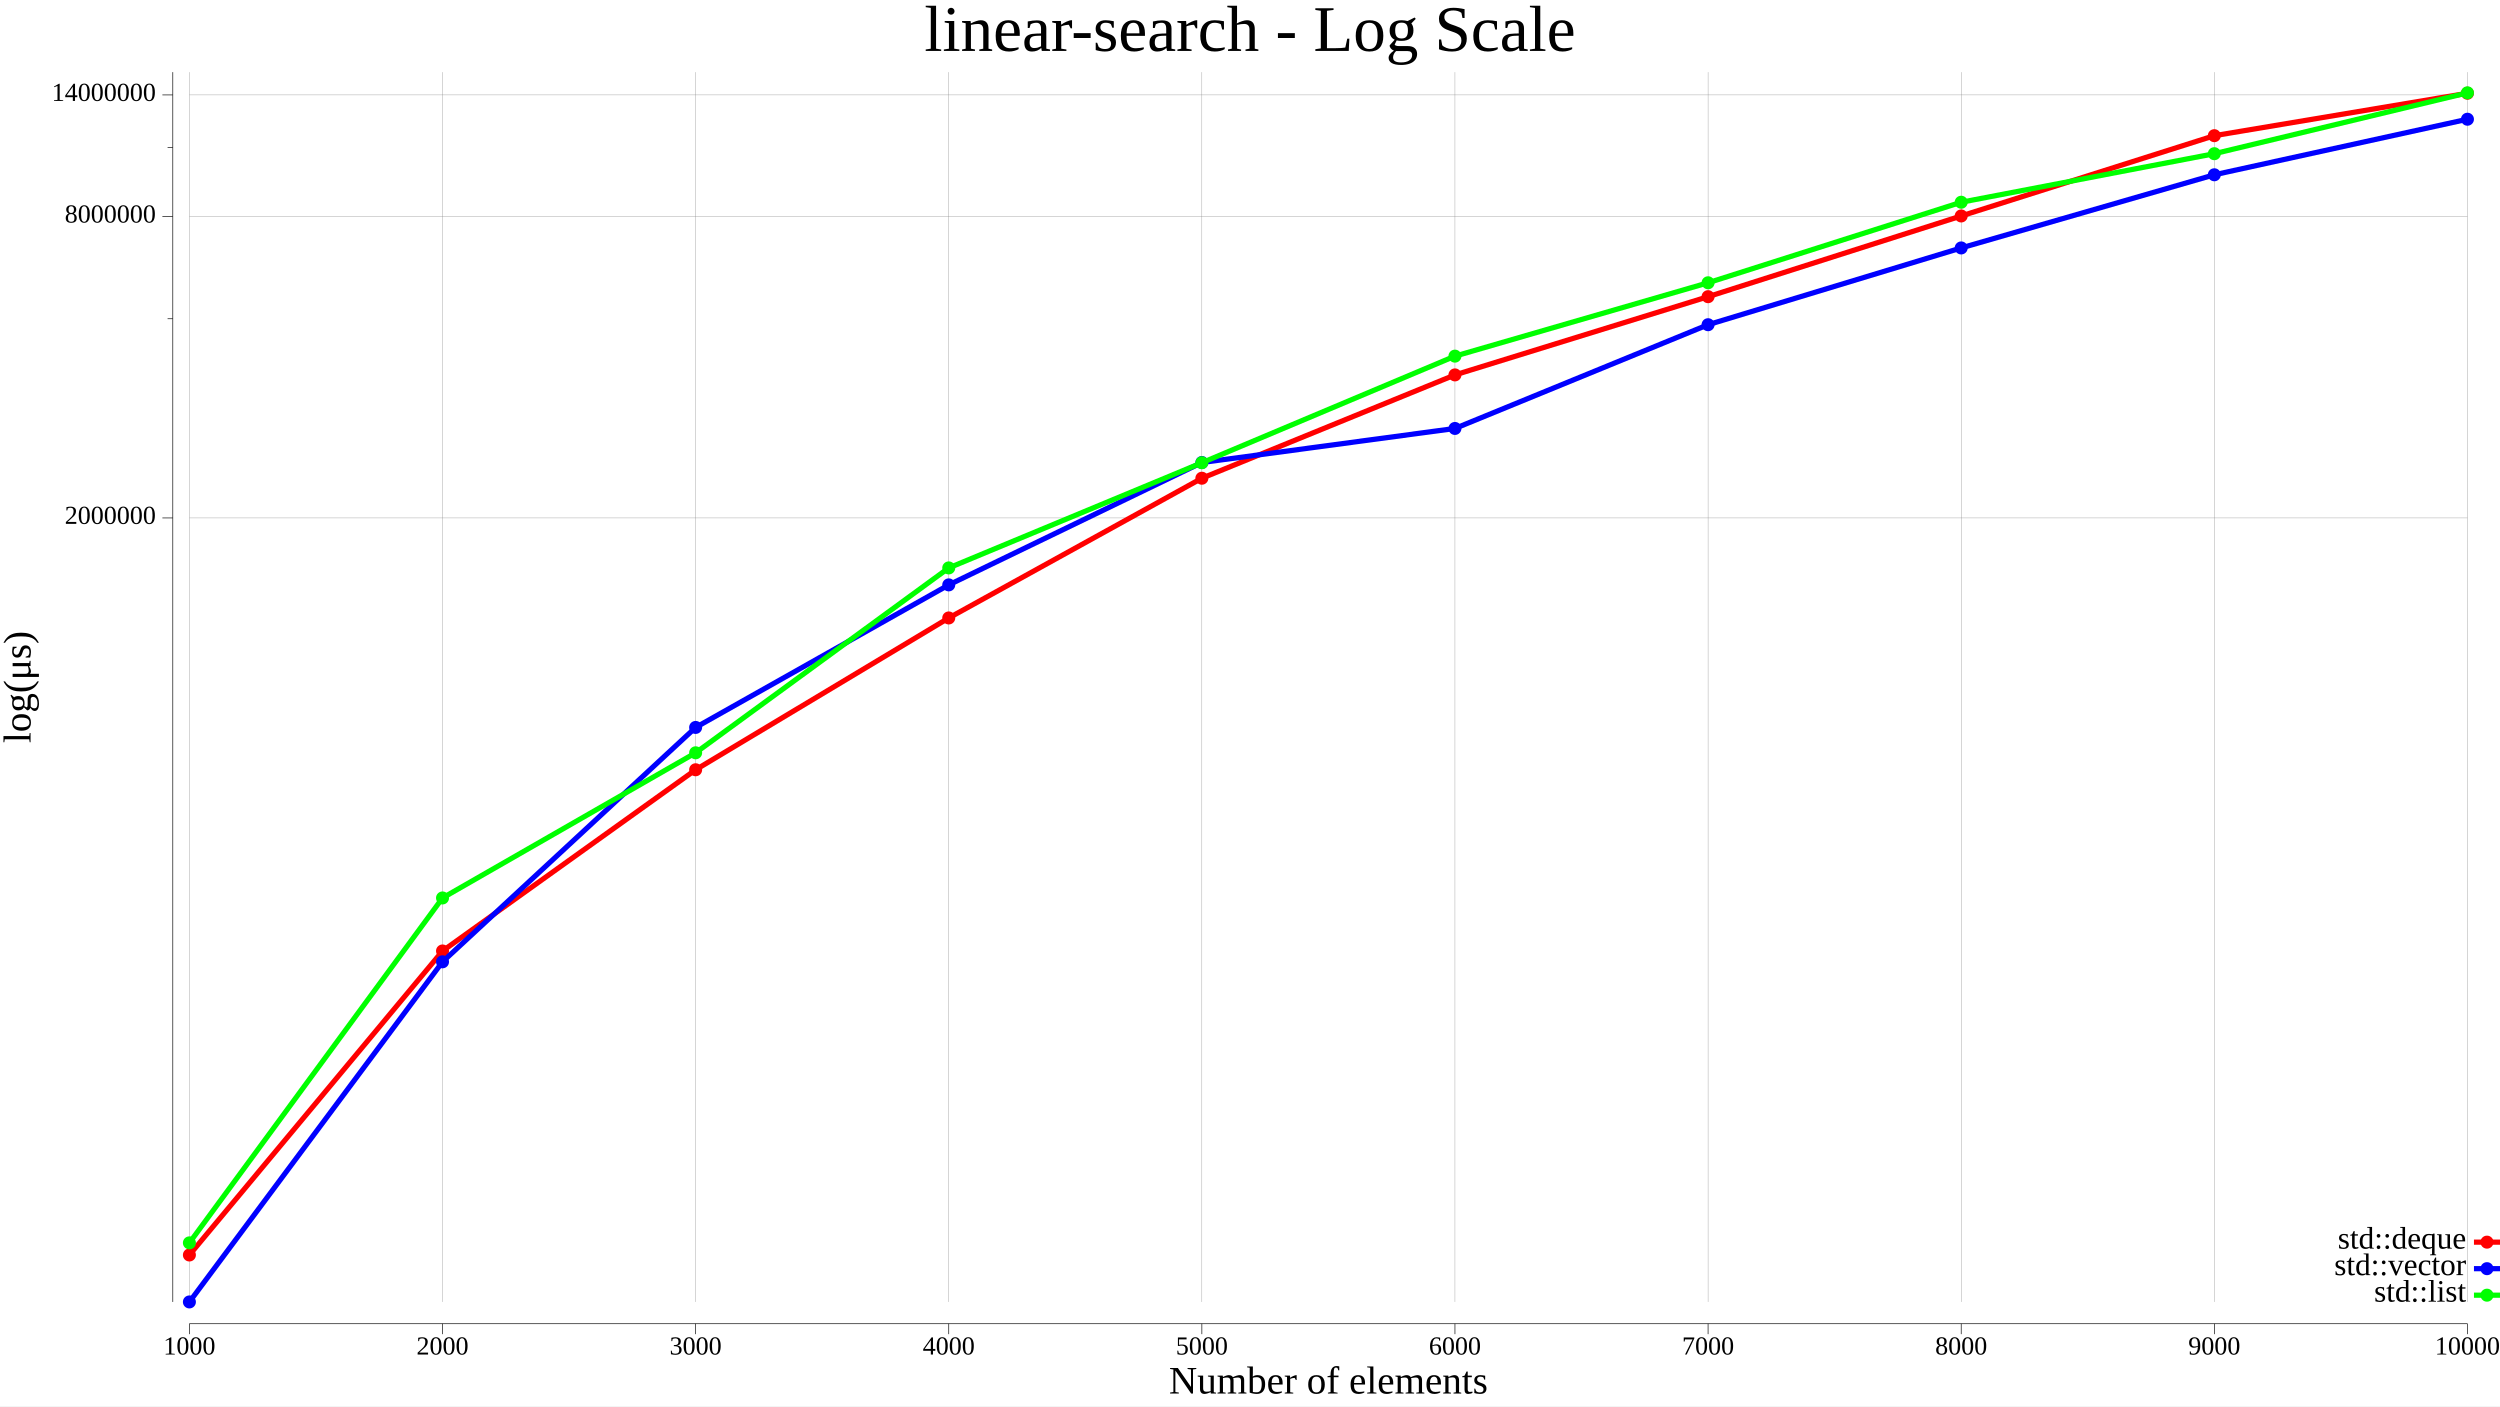
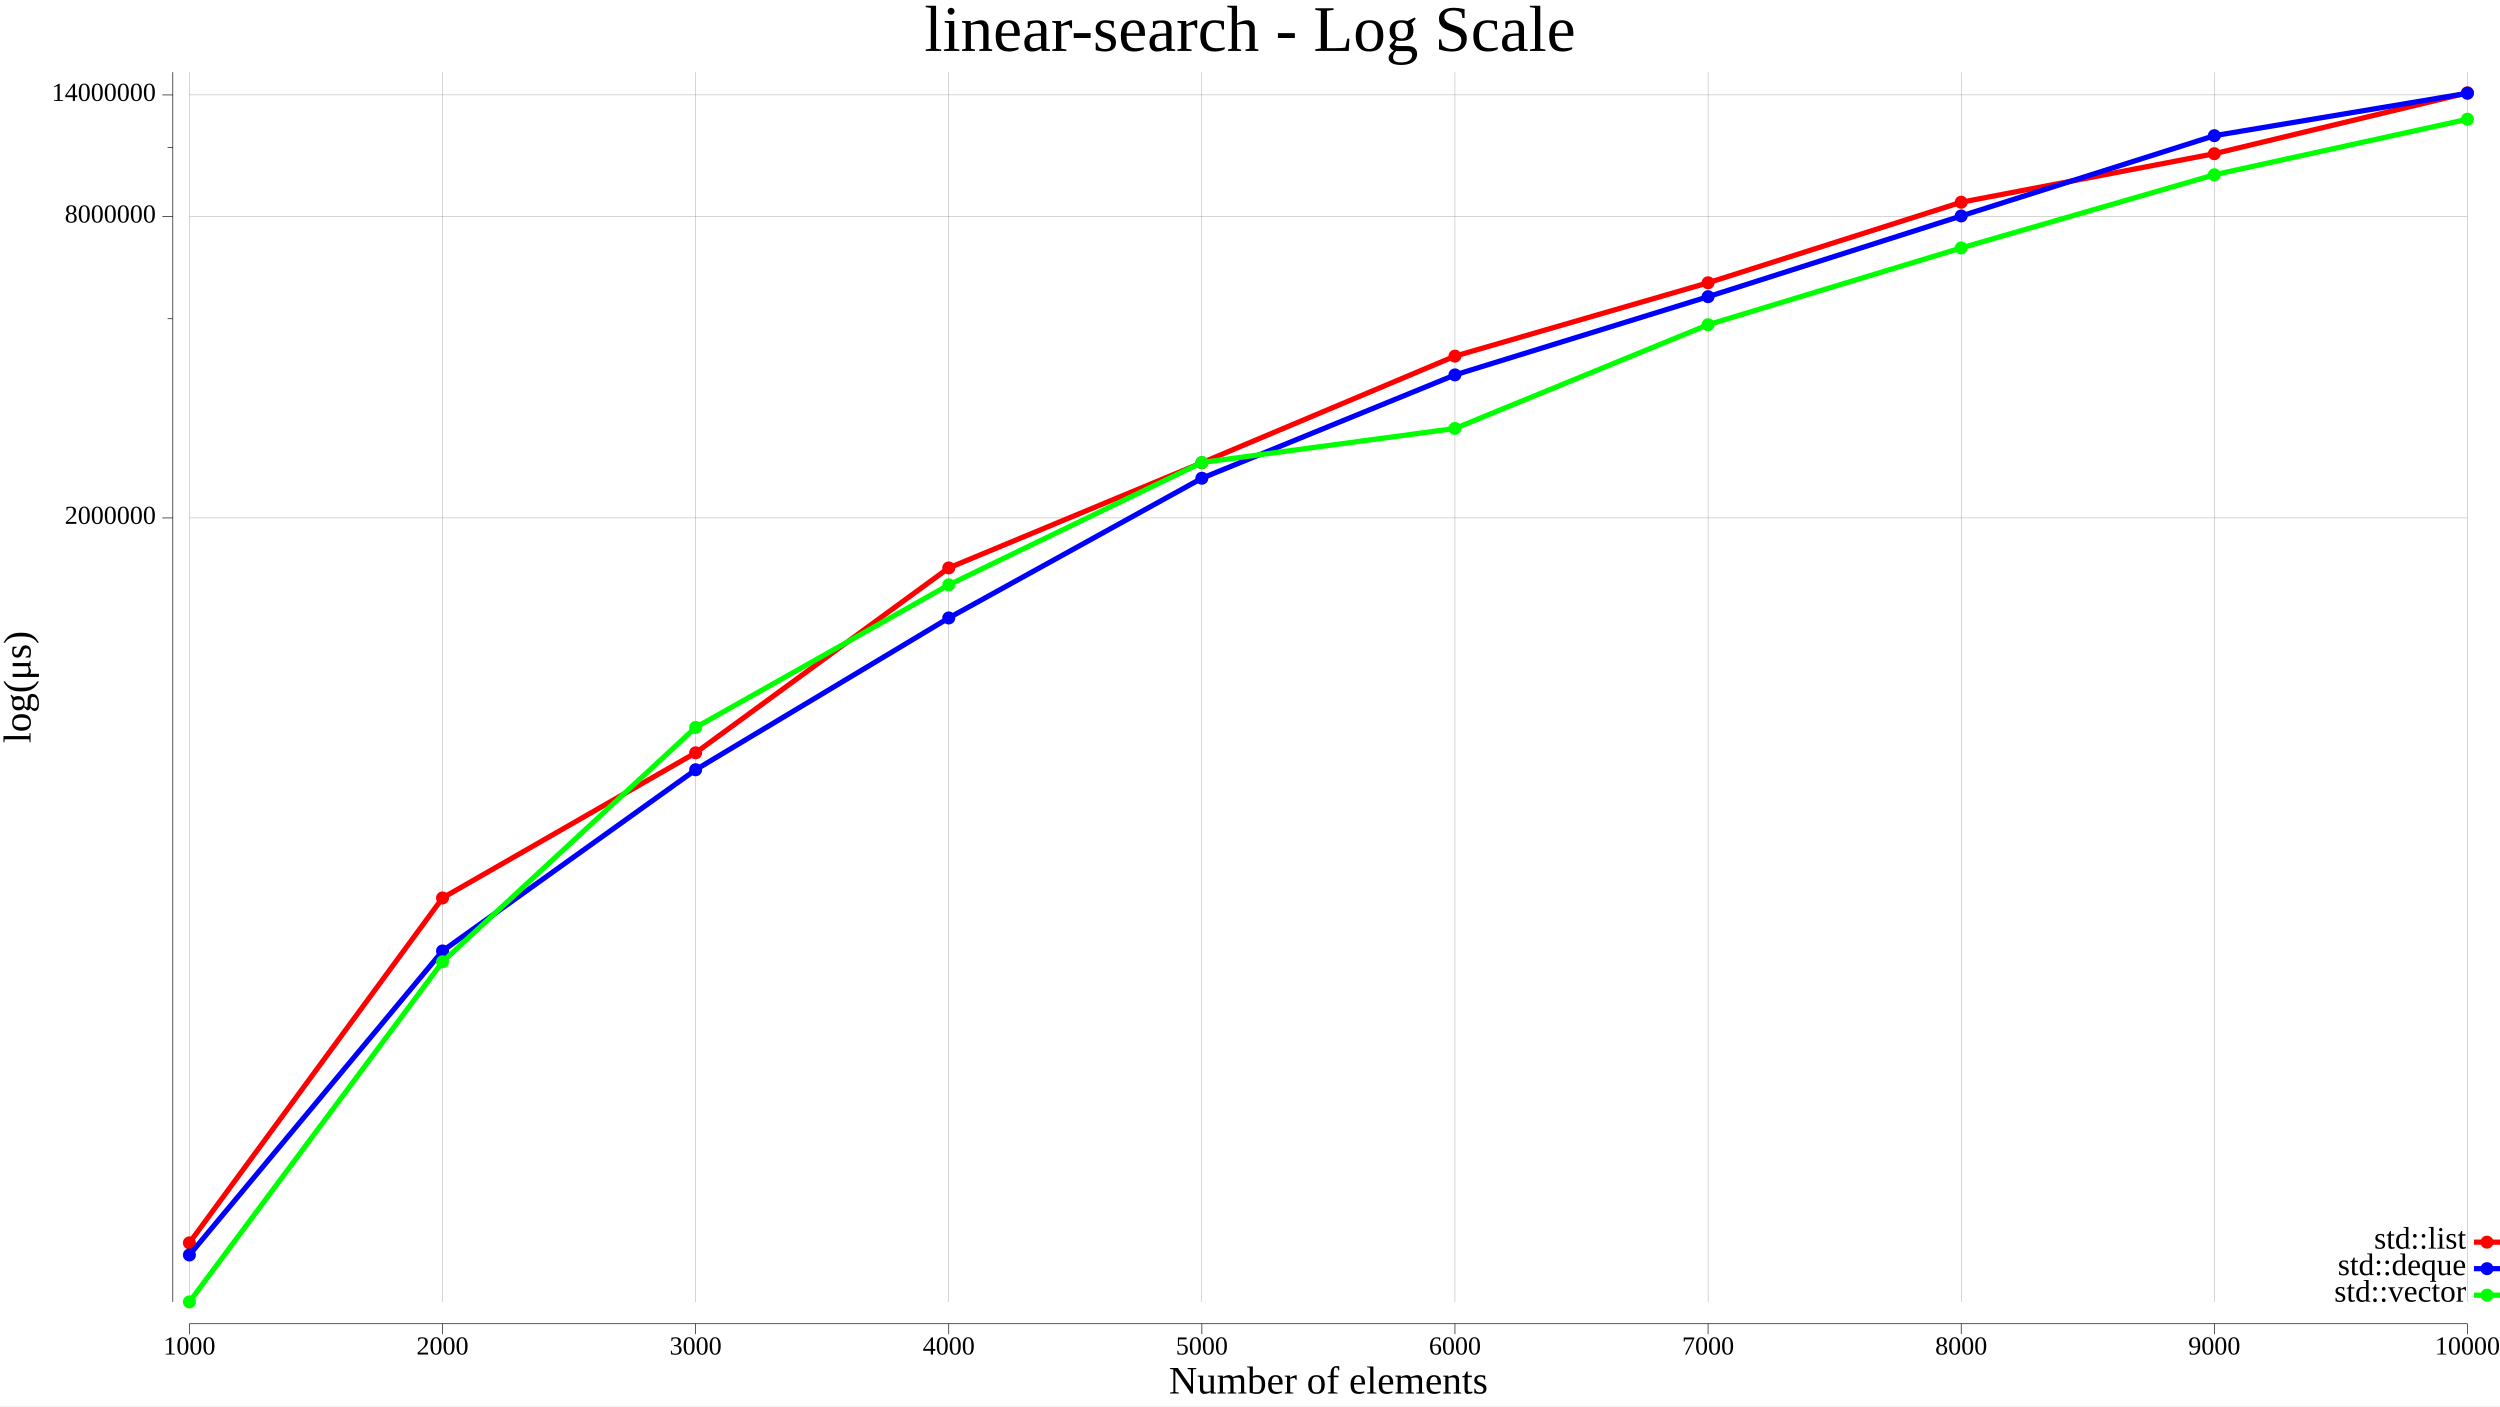
<svg xmlns="http://www.w3.org/2000/svg" width="1920pt" height="1080pt" viewBox="0 0 1920 1080">
  <g transform="scale(1, -1) translate(0, -1080)">
    <path d="M0,0L1920,0L1920,1080L0,1080Z" style="fill:#FFFFFF" />
    <text x="709.94" y="-1040.9" transform="scale(1, -1)" style="font-family:Liberation Serif;font-variant:normal;font-weight:normal;font-style:normal;font-size:50px">linear-search - Log Scale</text>
    <text x="897.77" y="-9.756" transform="scale(1, -1)" style="font-family:Liberation Serif;font-variant:normal;font-weight:normal;font-style:normal;font-size:30px">Number of elements</text>
    <text x="125.46" y="-39.727" transform="scale(1, -1)" style="font-family:Liberation Serif;font-variant:normal;font-weight:normal;font-style:normal;font-size:20px">1000</text>
    <text x="319.86" y="-39.727" transform="scale(1, -1)" style="font-family:Liberation Serif;font-variant:normal;font-weight:normal;font-style:normal;font-size:20px">2000</text>
    <text x="514.25" y="-39.727" transform="scale(1, -1)" style="font-family:Liberation Serif;font-variant:normal;font-weight:normal;font-style:normal;font-size:20px">3000</text>
    <text x="708.64" y="-39.727" transform="scale(1, -1)" style="font-family:Liberation Serif;font-variant:normal;font-weight:normal;font-style:normal;font-size:20px">4000</text>
    <text x="903.03" y="-39.727" transform="scale(1, -1)" style="font-family:Liberation Serif;font-variant:normal;font-weight:normal;font-style:normal;font-size:20px">5000</text>
    <text x="1097.4" y="-39.727" transform="scale(1, -1)" style="font-family:Liberation Serif;font-variant:normal;font-weight:normal;font-style:normal;font-size:20px">6000</text>
    <text x="1291.8" y="-39.727" transform="scale(1, -1)" style="font-family:Liberation Serif;font-variant:normal;font-weight:normal;font-style:normal;font-size:20px">7000</text>
    <text x="1486.2" y="-39.727" transform="scale(1, -1)" style="font-family:Liberation Serif;font-variant:normal;font-weight:normal;font-style:normal;font-size:20px">8000</text>
    <text x="1680.6" y="-39.727" transform="scale(1, -1)" style="font-family:Liberation Serif;font-variant:normal;font-weight:normal;font-style:normal;font-size:20px">9000</text>
    <text x="1870" y="-39.727" transform="scale(1, -1)" style="font-family:Liberation Serif;font-variant:normal;font-weight:normal;font-style:normal;font-size:20px">10000</text>
    <path d="M145.46,55.371L145.46,63.371" style="fill:none;stroke:#000000;stroke-width:0.5" />
    <path d="M339.86,55.371L339.86,63.371" style="fill:none;stroke:#000000;stroke-width:0.5" />
    <path d="M534.25,55.371L534.25,63.371" style="fill:none;stroke:#000000;stroke-width:0.5" />
    <path d="M728.64,55.371L728.64,63.371" style="fill:none;stroke:#000000;stroke-width:0.5" />
    <path d="M923.03,55.371L923.03,63.371" style="fill:none;stroke:#000000;stroke-width:0.5" />
    <path d="M1117.4,55.371L1117.4,63.371" style="fill:none;stroke:#000000;stroke-width:0.5" />
    <path d="M1311.8,55.371L1311.8,63.371" style="fill:none;stroke:#000000;stroke-width:0.5" />
    <path d="M1506.2,55.371L1506.2,63.371" style="fill:none;stroke:#000000;stroke-width:0.5" />
    <path d="M1700.6,55.371L1700.6,63.371" style="fill:none;stroke:#000000;stroke-width:0.5" />
    <path d="M1895,55.371L1895,63.371" style="fill:none;stroke:#000000;stroke-width:0.5" />
    <path d="M145.46,63.371L1895,63.371" style="fill:none;stroke:#000000;stroke-width:0.5" />
    <g transform="rotate(90)">
      <text x="509.33" y="23.467" transform="scale(1, -1)" style="font-family:Liberation Serif;font-variant:normal;font-weight:normal;font-style:normal;font-size:30px">log(μs)</text>
    </g>
    <text x="49.712" y="-677.65" transform="scale(1, -1)" style="font-family:Liberation Serif;font-variant:normal;font-weight:normal;font-style:normal;font-size:20px">2000000</text>
    <text x="49.712" y="-909.08" transform="scale(1, -1)" style="font-family:Liberation Serif;font-variant:normal;font-weight:normal;font-style:normal;font-size:20px">8000000</text>
    <text x="39.712" y="-1002.5" transform="scale(1, -1)" style="font-family:Liberation Serif;font-variant:normal;font-weight:normal;font-style:normal;font-size:20px">14000000</text>
    <path d="M124.71,682.22L132.71,682.22" style="fill:none;stroke:#000000;stroke-width:0.5" />
    <path d="M124.71,913.65L132.71,913.65" style="fill:none;stroke:#000000;stroke-width:0.5" />
    <path d="M124.71,1007.1L132.71,1007.1" style="fill:none;stroke:#000000;stroke-width:0.5" />
    <path d="M128.71,835.19L132.71,835.19" style="fill:none;stroke:#000000;stroke-width:0.5" />
    <path d="M128.71,966.82L132.71,966.82" style="fill:none;stroke:#000000;stroke-width:0.5" />
    <path d="M132.71,80.11L132.71,1024.6" style="fill:none;stroke:#000000;stroke-width:0.5" />
    <path d="M145.46,80.11L145.46,1024.6" style="fill:none;stroke:#808080;stroke-width:0.25" />
    <path d="M339.86,80.11L339.86,1024.6" style="fill:none;stroke:#808080;stroke-width:0.25" />
    <path d="M534.25,80.11L534.25,1024.6" style="fill:none;stroke:#808080;stroke-width:0.25" />
    <path d="M728.64,80.11L728.64,1024.6" style="fill:none;stroke:#808080;stroke-width:0.25" />
    <path d="M923.03,80.11L923.03,1024.6" style="fill:none;stroke:#808080;stroke-width:0.25" />
    <path d="M1117.4,80.11L1117.4,1024.6" style="fill:none;stroke:#808080;stroke-width:0.25" />
    <path d="M1311.8,80.11L1311.8,1024.6" style="fill:none;stroke:#808080;stroke-width:0.25" />
    <path d="M1506.2,80.11L1506.2,1024.6" style="fill:none;stroke:#808080;stroke-width:0.25" />
    <path d="M1700.6,80.11L1700.6,1024.6" style="fill:none;stroke:#808080;stroke-width:0.25" />
    <path d="M1895,80.11L1895,1024.6" style="fill:none;stroke:#808080;stroke-width:0.25" />
    <path d="M145.46,682.22L1895,682.22" style="fill:none;stroke:#808080;stroke-width:0.25" />
    <path d="M145.46,913.65L1895,913.65" style="fill:none;stroke:#808080;stroke-width:0.25" />
    <path d="M145.46,1007.1L1895,1007.1" style="fill:none;stroke:#808080;stroke-width:0.25" />
-     <path d="M145.46,116.17L339.86,349.65L534.25,488.82L728.64,605.41L923.03,712.72L1117.4,792.07L1311.8,852.15L1506.2,914.14L1700.6,975.8L1895,1008.4" style="fill:none;stroke:#FF0000;stroke-width:4" />
-     <path d="M150.46,116.17A5,5 0 1 1 140.46,116.17A5,5 0 1 1 150.46,116.17Z" style="fill:#FF0000" />
-     <path d="M344.86,349.65A5,5 0 1 1 334.86,349.65A5,5 0 1 1 344.86,349.65Z" style="fill:#FF0000" />
-     <path d="M539.25,488.82A5,5 0 1 1 529.25,488.82A5,5 0 1 1 539.25,488.82Z" style="fill:#FF0000" />
-     <path d="M733.64,605.41A5,5 0 1 1 723.64,605.41A5,5 0 1 1 733.64,605.41Z" style="fill:#FF0000" />
-     <path d="M928.03,712.72A5,5 0 1 1 918.03,712.72A5,5 0 1 1 928.03,712.72Z" style="fill:#FF0000" />
-     <path d="M1122.4,792.07A5,5 0 1 1 1112.4,792.07A5,5 0 1 1 1122.4,792.07Z" style="fill:#FF0000" />
-     <path d="M1316.8,852.15A5,5 0 1 1 1306.8,852.15A5,5 0 1 1 1316.8,852.15Z" style="fill:#FF0000" />
-     <path d="M1511.2,914.14A5,5 0 1 1 1501.2,914.14A5,5 0 1 1 1511.2,914.14Z" style="fill:#FF0000" />
-     <path d="M1705.6,975.8A5,5 0 1 1 1695.6,975.8A5,5 0 1 1 1705.6,975.8Z" style="fill:#FF0000" />
-     <path d="M1900,1008.4A5,5 0 1 1 1890,1008.4A5,5 0 1 1 1900,1008.4Z" style="fill:#FF0000" />
-     <path d="M145.46,80.11L339.86,341.33L534.25,521.33L728.64,630.81L923.03,724.79L1117.4,750.95L1311.8,830.62L1506.2,889.58L1700.6,945.77L1895,988.43" style="fill:none;stroke:#0000FF;stroke-width:4" />
-     <path d="M150.46,80.11A5,5 0 1 1 140.46,80.11A5,5 0 1 1 150.46,80.11Z" style="fill:#0000FF" />
-     <path d="M344.86,341.33A5,5 0 1 1 334.86,341.33A5,5 0 1 1 344.86,341.33Z" style="fill:#0000FF" />
-     <path d="M539.25,521.33A5,5 0 1 1 529.25,521.33A5,5 0 1 1 539.25,521.33Z" style="fill:#0000FF" />
-     <path d="M733.64,630.81A5,5 0 1 1 723.64,630.81A5,5 0 1 1 733.64,630.81Z" style="fill:#0000FF" />
-     <path d="M928.03,724.79A5,5 0 1 1 918.03,724.79A5,5 0 1 1 928.03,724.79Z" style="fill:#0000FF" />
-     <path d="M1122.4,750.95A5,5 0 1 1 1112.4,750.95A5,5 0 1 1 1122.4,750.95Z" style="fill:#0000FF" />
-     <path d="M1316.8,830.62A5,5 0 1 1 1306.8,830.62A5,5 0 1 1 1316.8,830.62Z" style="fill:#0000FF" />
-     <path d="M1511.2,889.58A5,5 0 1 1 1501.2,889.58A5,5 0 1 1 1511.2,889.58Z" style="fill:#0000FF" />
-     <path d="M1705.6,945.77A5,5 0 1 1 1695.6,945.77A5,5 0 1 1 1705.6,945.77Z" style="fill:#0000FF" />
-     <path d="M1900,988.43A5,5 0 1 1 1890,988.43A5,5 0 1 1 1900,988.43Z" style="fill:#0000FF" />
-     <path d="M145.46,125.48L339.86,390.37L534.25,501.85L728.64,643.84L923.03,724.61L1117.4,806.48L1311.8,862.83L1506.2,924.68L1700.6,961.96L1895,1008.7" style="fill:none;stroke:#00FF00;stroke-width:4" />
-     <path d="M150.46,125.48A5,5 0 1 1 140.46,125.48A5,5 0 1 1 150.46,125.48Z" style="fill:#00FF00" />
-     <path d="M344.86,390.37A5,5 0 1 1 334.86,390.37A5,5 0 1 1 344.86,390.37Z" style="fill:#00FF00" />
-     <path d="M539.25,501.85A5,5 0 1 1 529.25,501.85A5,5 0 1 1 539.25,501.85Z" style="fill:#00FF00" />
-     <path d="M733.64,643.84A5,5 0 1 1 723.64,643.84A5,5 0 1 1 733.64,643.84Z" style="fill:#00FF00" />
-     <path d="M928.03,724.61A5,5 0 1 1 918.03,724.61A5,5 0 1 1 928.03,724.61Z" style="fill:#00FF00" />
-     <path d="M1122.4,806.48A5,5 0 1 1 1112.4,806.48A5,5 0 1 1 1122.4,806.48Z" style="fill:#00FF00" />
-     <path d="M1316.8,862.83A5,5 0 1 1 1306.8,862.83A5,5 0 1 1 1316.8,862.83Z" style="fill:#00FF00" />
-     <path d="M1511.2,924.68A5,5 0 1 1 1501.2,924.68A5,5 0 1 1 1511.2,924.68Z" style="fill:#00FF00" />
-     <path d="M1705.6,961.96A5,5 0 1 1 1695.6,961.96A5,5 0 1 1 1705.6,961.96Z" style="fill:#00FF00" />
-     <path d="M1900,1008.7A5,5 0 1 1 1890,1008.7A5,5 0 1 1 1900,1008.7Z" style="fill:#00FF00" />
+     <path d="M145.46,125.48L339.86,390.37L534.25,501.85L728.64,643.84L923.03,724.61L1117.4,806.48L1311.8,862.83L1506.2,924.68L1700.6,961.96L1895,1008.7" style="fill:none;stroke:#FF0000;stroke-width:4" />
+     <path d="M150.46,125.48A5,5 0 1 1 140.46,125.48A5,5 0 1 1 150.46,125.48Z" style="fill:#FF0000" />
+     <path d="M344.86,390.37A5,5 0 1 1 334.86,390.37A5,5 0 1 1 344.86,390.37Z" style="fill:#FF0000" />
+     <path d="M539.25,501.85A5,5 0 1 1 529.25,501.85A5,5 0 1 1 539.25,501.85Z" style="fill:#FF0000" />
+     <path d="M733.64,643.84A5,5 0 1 1 723.64,643.84A5,5 0 1 1 733.64,643.84Z" style="fill:#FF0000" />
+     <path d="M928.03,724.61A5,5 0 1 1 918.03,724.61A5,5 0 1 1 928.03,724.61Z" style="fill:#FF0000" />
+     <path d="M1122.4,806.48A5,5 0 1 1 1112.4,806.48A5,5 0 1 1 1122.4,806.48Z" style="fill:#FF0000" />
+     <path d="M1316.8,862.83A5,5 0 1 1 1306.8,862.83A5,5 0 1 1 1316.8,862.83Z" style="fill:#FF0000" />
+     <path d="M1511.2,924.68A5,5 0 1 1 1501.2,924.68A5,5 0 1 1 1511.2,924.68Z" style="fill:#FF0000" />
+     <path d="M1705.6,961.96A5,5 0 1 1 1695.6,961.96A5,5 0 1 1 1705.6,961.96Z" style="fill:#FF0000" />
+     <path d="M1900,1008.7A5,5 0 1 1 1890,1008.7A5,5 0 1 1 1900,1008.7Z" style="fill:#FF0000" />
+     <path d="M145.46,116.17L339.86,349.65L534.25,488.82L728.64,605.41L923.03,712.72L1117.4,792.07L1311.8,852.15L1506.2,914.14L1700.6,975.8L1895,1008.4" style="fill:none;stroke:#0000FF;stroke-width:4" />
+     <path d="M150.46,116.17A5,5 0 1 1 140.46,116.17A5,5 0 1 1 150.46,116.17Z" style="fill:#0000FF" />
+     <path d="M344.86,349.65A5,5 0 1 1 334.86,349.65A5,5 0 1 1 344.86,349.65Z" style="fill:#0000FF" />
+     <path d="M539.25,488.82A5,5 0 1 1 529.25,488.82A5,5 0 1 1 539.25,488.82Z" style="fill:#0000FF" />
+     <path d="M733.64,605.41A5,5 0 1 1 723.64,605.41A5,5 0 1 1 733.64,605.41Z" style="fill:#0000FF" />
+     <path d="M928.03,712.72A5,5 0 1 1 918.03,712.72A5,5 0 1 1 928.03,712.72Z" style="fill:#0000FF" />
+     <path d="M1122.4,792.07A5,5 0 1 1 1112.4,792.07A5,5 0 1 1 1122.4,792.07Z" style="fill:#0000FF" />
+     <path d="M1316.8,852.15A5,5 0 1 1 1306.8,852.15A5,5 0 1 1 1316.8,852.15Z" style="fill:#0000FF" />
+     <path d="M1511.2,914.14A5,5 0 1 1 1501.2,914.14A5,5 0 1 1 1511.2,914.14Z" style="fill:#0000FF" />
+     <path d="M1705.6,975.8A5,5 0 1 1 1695.6,975.8A5,5 0 1 1 1705.6,975.8Z" style="fill:#0000FF" />
+     <path d="M1900,1008.4A5,5 0 1 1 1890,1008.4A5,5 0 1 1 1900,1008.4Z" style="fill:#0000FF" />
+     <path d="M145.46,80.11L339.86,341.33L534.25,521.33L728.64,630.81L923.03,724.79L1117.4,750.95L1311.8,830.62L1506.2,889.58L1700.6,945.77L1895,988.43" style="fill:none;stroke:#00FF00;stroke-width:4" />
+     <path d="M150.46,80.11A5,5 0 1 1 140.46,80.11A5,5 0 1 1 150.46,80.11Z" style="fill:#00FF00" />
+     <path d="M344.86,341.33A5,5 0 1 1 334.86,341.33A5,5 0 1 1 344.86,341.33Z" style="fill:#00FF00" />
+     <path d="M539.25,521.33A5,5 0 1 1 529.25,521.33A5,5 0 1 1 539.25,521.33Z" style="fill:#00FF00" />
+     <path d="M733.64,630.81A5,5 0 1 1 723.64,630.81A5,5 0 1 1 733.64,630.81Z" style="fill:#00FF00" />
+     <path d="M928.03,724.79A5,5 0 1 1 918.03,724.79A5,5 0 1 1 928.03,724.79Z" style="fill:#00FF00" />
+     <path d="M1122.4,750.95A5,5 0 1 1 1112.4,750.95A5,5 0 1 1 1122.4,750.95Z" style="fill:#00FF00" />
+     <path d="M1316.8,830.62A5,5 0 1 1 1306.8,830.62A5,5 0 1 1 1316.8,830.62Z" style="fill:#00FF00" />
+     <path d="M1511.2,889.58A5,5 0 1 1 1501.2,889.58A5,5 0 1 1 1511.2,889.58Z" style="fill:#00FF00" />
+     <path d="M1705.6,945.77A5,5 0 1 1 1695.6,945.77A5,5 0 1 1 1705.6,945.77Z" style="fill:#00FF00" />
+     <path d="M1900,988.43A5,5 0 1 1 1890,988.43A5,5 0 1 1 1900,988.43Z" style="fill:#00FF00" />
    <path d="M1900,126.03L1920,126.03" style="fill:none;stroke:#FF0000;stroke-width:4" />
    <path d="M1915,126.03A5,5 0 1 1 1905,126.03A5,5 0 1 1 1915,126.03Z" style="fill:#FF0000" />
-     <text x="1795.4" y="-121.05" transform="scale(1, -1)" style="font-family:Liberation Serif;font-variant:normal;font-weight:normal;font-style:normal;font-size:24px">std::deque</text>
+     <text x="1823.3" y="-121.05" transform="scale(1, -1)" style="font-family:Liberation Serif;font-variant:normal;font-weight:normal;font-style:normal;font-size:24px">std::list</text>
    <path d="M1900,105.66L1920,105.66" style="fill:none;stroke:#0000FF;stroke-width:4" />
    <path d="M1915,105.66A5,5 0 1 1 1905,105.66A5,5 0 1 1 1915,105.66Z" style="fill:#0000FF" />
-     <text x="1792.7" y="-100.69" transform="scale(1, -1)" style="font-family:Liberation Serif;font-variant:normal;font-weight:normal;font-style:normal;font-size:24px">std::vector</text>
+     <text x="1795.4" y="-100.69" transform="scale(1, -1)" style="font-family:Liberation Serif;font-variant:normal;font-weight:normal;font-style:normal;font-size:24px">std::deque</text>
    <path d="M1900,85.294L1920,85.294" style="fill:none;stroke:#00FF00;stroke-width:4" />
    <path d="M1915,85.294A5,5 0 1 1 1905,85.294A5,5 0 1 1 1915,85.294Z" style="fill:#00FF00" />
-     <text x="1823.3" y="-80.319" transform="scale(1, -1)" style="font-family:Liberation Serif;font-variant:normal;font-weight:normal;font-style:normal;font-size:24px">std::list</text>
+     <text x="1792.7" y="-80.319" transform="scale(1, -1)" style="font-family:Liberation Serif;font-variant:normal;font-weight:normal;font-style:normal;font-size:24px">std::vector</text>
  </g>
</svg>
